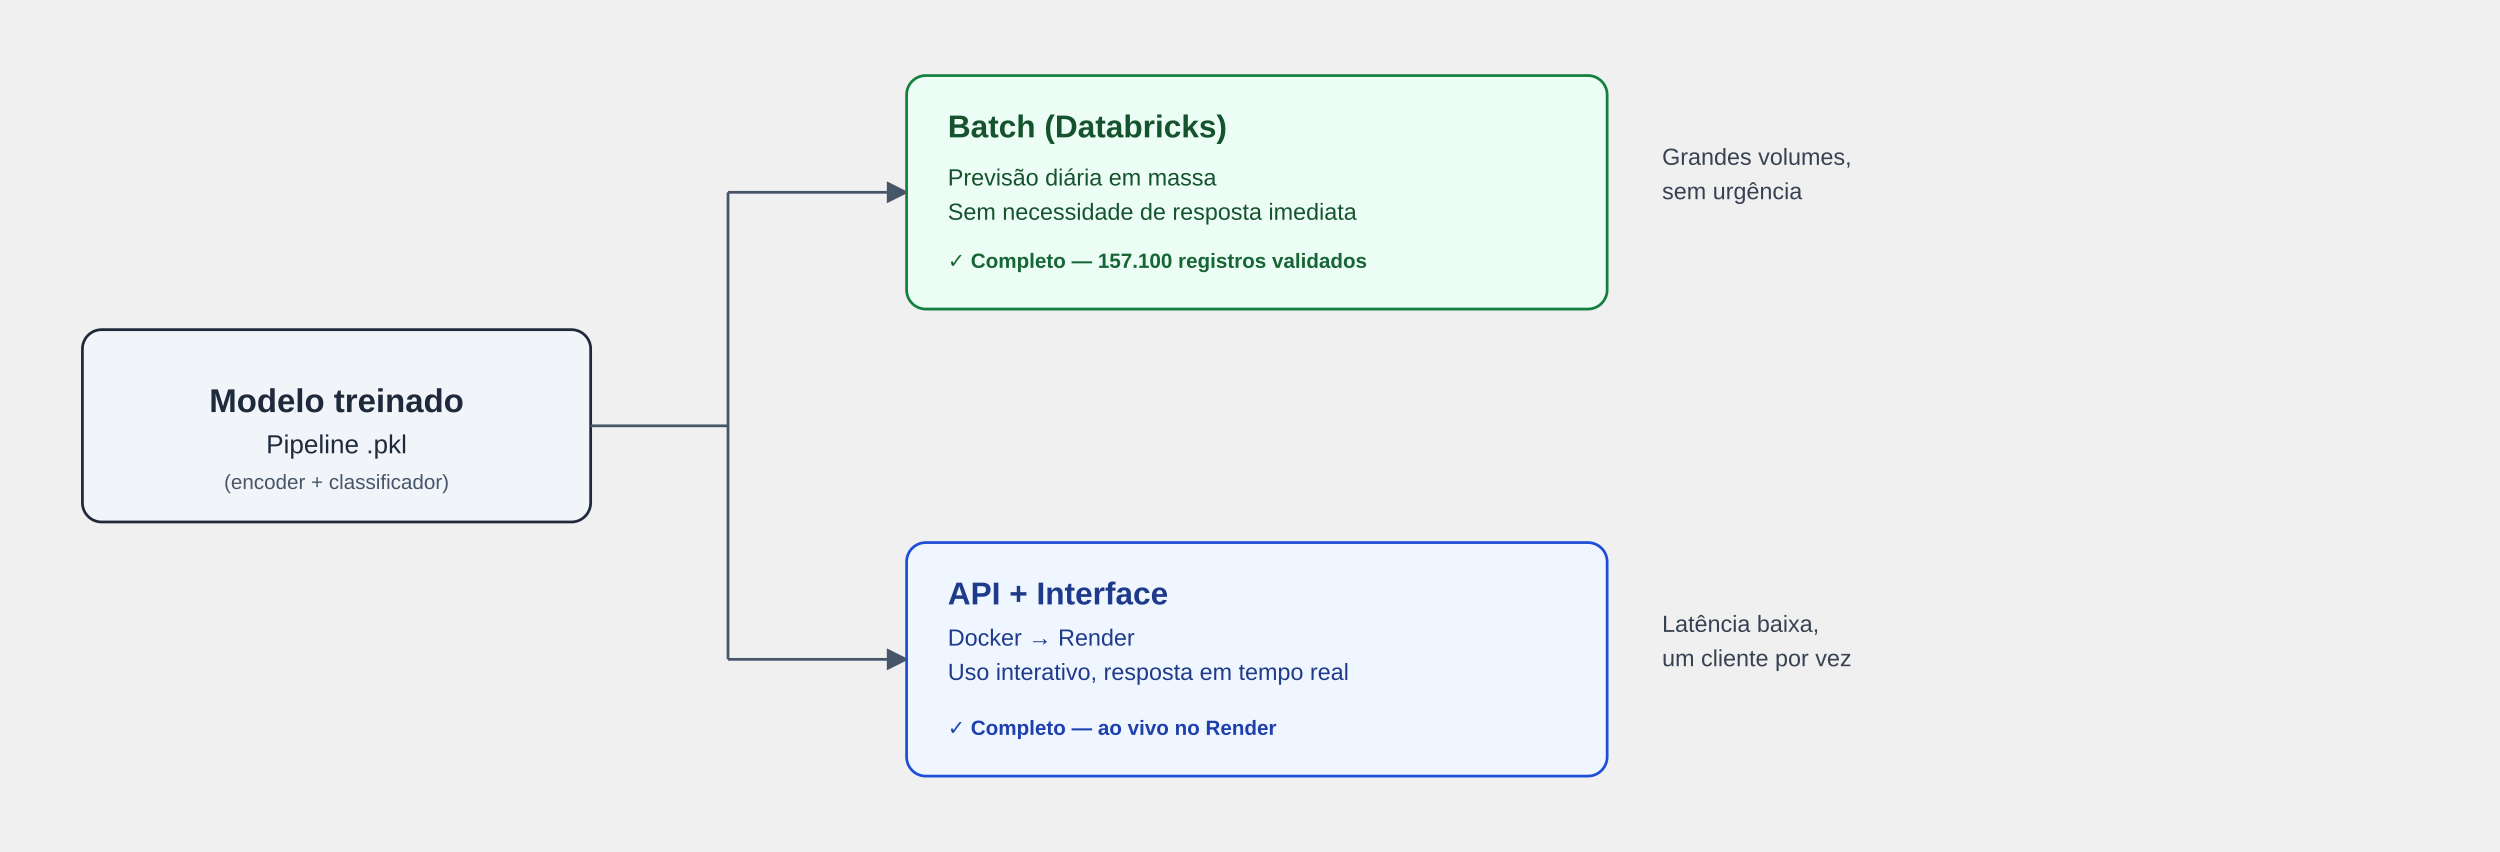
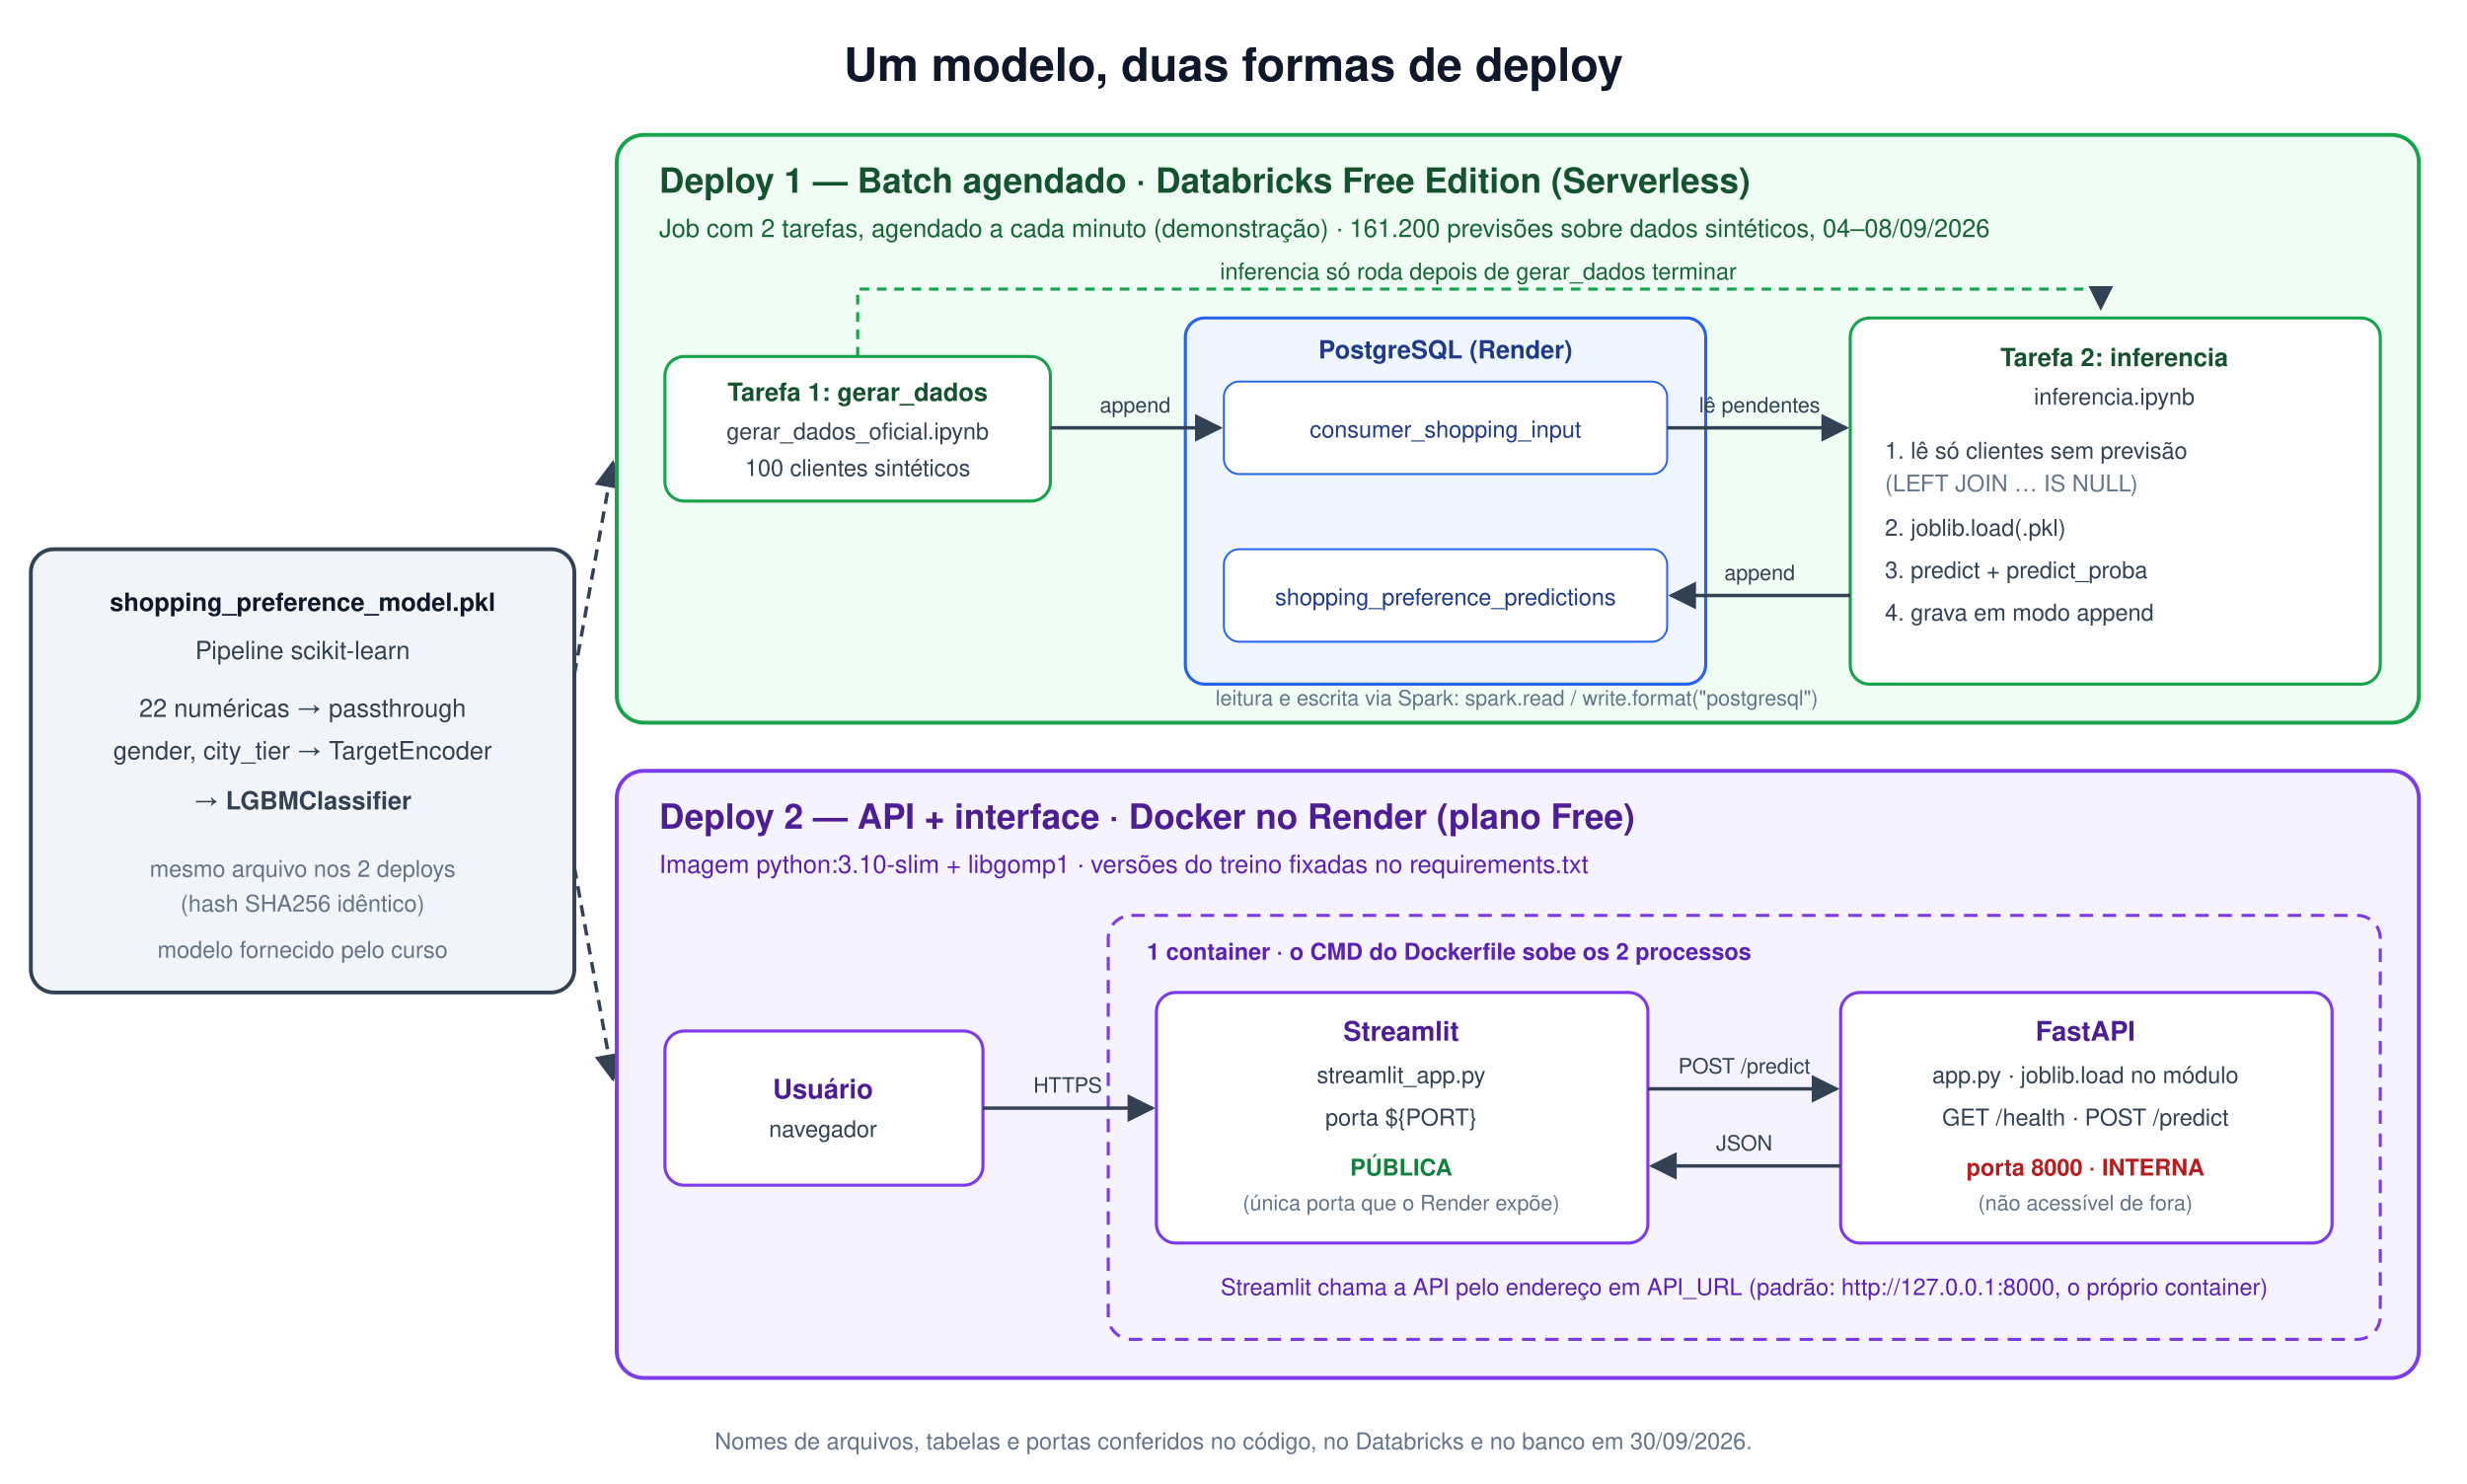
- <svg xmlns="http://www.w3.org/2000/svg" viewBox="0 0 1820 620" font-family="Arial, Helvetica, sans-serif">
+ <svg xmlns="http://www.w3.org/2000/svg" viewBox="0 0 1280 770" font-family="Segoe UI, Helvetica, Arial, sans-serif">
  <defs>
-     <marker id="arrow" viewBox="0 0 10 10" refX="9" refY="5" markerWidth="8" markerHeight="8" orient="auto-start-reverse">
-       <path d="M 0 0 L 10 5 L 0 10 z" fill="#475569" />
+     <marker id="seta" viewBox="0 0 10 10" refX="9" refY="5" markerWidth="8" markerHeight="8" orient="auto-start-reverse">
+       <path d="M0,0 L10,5 L0,10 z" fill="#334155" />
    </marker>
  </defs>
-   <rect x="60" y="240" width="370" height="140" rx="14" fill="#f1f5f9" stroke="#1e293b" stroke-width="2" />
-   <text x="245" y="300" text-anchor="middle" font-size="24" font-weight="bold" fill="#1e293b">Modelo treinado</text>
-   <text x="245" y="330" text-anchor="middle" font-size="19" fill="#1e293b">Pipeline .pkl</text>
-   <text x="245" y="356" text-anchor="middle" font-size="15" fill="#475569">(encoder + classificador)</text>
-   <path d="M 430 310 L 530 310" stroke="#475569" stroke-width="2" fill="none" />
-   <path d="M 530 140 L 530 480" stroke="#475569" stroke-width="2" fill="none" />
-   <path d="M 530 140 L 660 140" stroke="#475569" stroke-width="2" fill="none" marker-end="url(#arrow)" />
-   <path d="M 530 480 L 660 480" stroke="#475569" stroke-width="2" fill="none" marker-end="url(#arrow)" />
-   <rect x="660" y="55" width="510" height="170" rx="14" fill="#ecfdf5" stroke="#15803d" stroke-width="2" />
-   <text x="690" y="100" font-size="23" font-weight="bold" fill="#14532d">Batch (Databricks)</text>
-   <text x="690" y="135" font-size="17" fill="#14532d">Previsão diária em massa</text>
-   <text x="690" y="160" font-size="17" fill="#14532d">Sem necessidade de resposta imediata</text>
-   <text x="690" y="195" font-size="15" fill="#166534" font-weight="bold">✓ Completo — 157.100 registros validados</text>
-   <text x="1210" y="120" font-size="17" fill="#374151">Grandes volumes,</text>
-   <text x="1210" y="145" font-size="17" fill="#374151">sem urgência</text>
-   <rect x="660" y="395" width="510" height="170" rx="14" fill="#eff6ff" stroke="#1d4ed8" stroke-width="2" />
-   <text x="690" y="440" font-size="23" font-weight="bold" fill="#1e3a8a">API + Interface</text>
-   <text x="690" y="470" font-size="17" fill="#1e3a8a">Docker → Render</text>
-   <text x="690" y="495" font-size="17" fill="#1e3a8a">Uso interativo, resposta em tempo real</text>
-   <text x="690" y="535" font-size="15" fill="#1e40af" font-weight="bold">✓ Completo — ao vivo no Render</text>
-   <text x="1210" y="460" font-size="17" fill="#374151">Latência baixa,</text>
-   <text x="1210" y="485" font-size="17" fill="#374151">um cliente por vez</text>
+   <rect width="1280" height="770" fill="#ffffff" />
+   <text x="640" y="42" text-anchor="middle" font-size="24" font-weight="bold" fill="#0f172a">Um modelo, duas formas de deploy</text>
+   <rect x="16" y="285" width="282" height="230" rx="12" fill="#f1f5f9" stroke="#334155" stroke-width="2" />
+   <text x="157" y="317" text-anchor="middle" font-size="13" font-weight="bold" fill="#0f172a">shopping_preference_model.pkl</text>
+   <text x="157" y="342" text-anchor="middle" font-size="13" fill="#334155">Pipeline scikit-learn</text>
+   <text x="157" y="372" text-anchor="middle" font-size="13" fill="#334155">22 numéricas → passthrough</text>
+   <text x="157" y="394" text-anchor="middle" font-size="13" fill="#334155">gender, city_tier → TargetEncoder</text>
+   <text x="157" y="420" text-anchor="middle" font-size="13" font-weight="bold" fill="#334155">→ LGBMClassifier</text>
+   <text x="157" y="455" text-anchor="middle" font-size="12" fill="#64748b">mesmo arquivo nos 2 deploys</text>
+   <text x="157" y="473" text-anchor="middle" font-size="12" fill="#64748b">(hash SHA256 idêntico)</text>
+   <text x="157" y="497" text-anchor="middle" font-size="12" fill="#64748b">modelo fornecido pelo curso</text>
+   <path d="M298,350 L318,240" stroke="#334155" stroke-width="1.8" stroke-dasharray="6 4" fill="none" marker-end="url(#seta)" />
+   <path d="M298,450 L318,560" stroke="#334155" stroke-width="1.8" stroke-dasharray="6 4" fill="none" marker-end="url(#seta)" />
+   <rect x="320" y="70" width="935" height="305" rx="14" fill="#f0fdf4" stroke="#16a34a" stroke-width="2" />
+   <text x="342" y="100" font-size="18" font-weight="bold" fill="#14532d">Deploy 1 — Batch agendado · Databricks Free Edition (Serverless)</text>
+   <text x="342" y="123" font-size="13" fill="#166534">Job com 2 tarefas, agendado a cada minuto (demonstração) · 161.200 previsões sobre dados sintéticos, 04–08/09/2026</text>
+   <path d="M445,185 V150 H1090 V160" stroke="#16a34a" stroke-width="1.6" stroke-dasharray="5 4" fill="none" marker-end="url(#seta)" />
+   <text x="767" y="145" text-anchor="middle" font-size="12" fill="#166534">inferencia só roda depois de gerar_dados terminar</text>
+   <rect x="345" y="185" width="200" height="75" rx="10" fill="#ffffff" stroke="#16a34a" stroke-width="1.6" />
+   <text x="445" y="208" text-anchor="middle" font-size="13" font-weight="bold" fill="#14532d">Tarefa 1: gerar_dados</text>
+   <text x="445" y="228" text-anchor="middle" font-size="12" fill="#334155">gerar_dados_oficial.ipynb</text>
+   <text x="445" y="247" text-anchor="middle" font-size="12" fill="#334155">100 clientes sintéticos</text>
+   <rect x="615" y="165" width="270" height="190" rx="10" fill="#eff6ff" stroke="#2563eb" stroke-width="1.6" />
+   <text x="750" y="186" text-anchor="middle" font-size="13" font-weight="bold" fill="#1e3a8a">PostgreSQL (Render)</text>
+   <rect x="635" y="198" width="230" height="48" rx="8" fill="#ffffff" stroke="#2563eb" />
+   <text x="750" y="227" text-anchor="middle" font-size="12" fill="#1e3a8a">consumer_shopping_input</text>
+   <rect x="635" y="285" width="230" height="48" rx="8" fill="#ffffff" stroke="#2563eb" />
+   <text x="750" y="314" text-anchor="middle" font-size="12" fill="#1e3a8a">shopping_preference_predictions</text>
+   <rect x="960" y="165" width="275" height="190" rx="10" fill="#ffffff" stroke="#16a34a" stroke-width="1.6" />
+   <text x="1097" y="190" text-anchor="middle" font-size="13" font-weight="bold" fill="#14532d">Tarefa 2: inferencia</text>
+   <text x="1097" y="210" text-anchor="middle" font-size="12" fill="#334155">inferencia.ipynb</text>
+   <text x="978" y="238" font-size="12" fill="#334155">1. lê só clientes sem previsão</text>
+   <text x="978" y="255" font-size="12" fill="#64748b">    (LEFT JOIN … IS NULL)</text>
+   <text x="978" y="278" font-size="12" fill="#334155">2. joblib.load(.pkl)</text>
+   <text x="978" y="300" font-size="12" fill="#334155">3. predict + predict_proba</text>
+   <text x="978" y="322" font-size="12" fill="#334155">4. grava em modo append</text>
+   <path d="M545,222 L633,222" stroke="#334155" stroke-width="1.8" fill="none" marker-end="url(#seta)" />
+   <text x="589" y="214" text-anchor="middle" font-size="11" fill="#334155">append</text>
+   <path d="M865,222 L958,222" stroke="#334155" stroke-width="1.8" fill="none" marker-end="url(#seta)" />
+   <text x="913" y="214" text-anchor="middle" font-size="11" fill="#334155">lê pendentes</text>
+   <path d="M960,309 L867,309" stroke="#334155" stroke-width="1.8" fill="none" marker-end="url(#seta)" />
+   <text x="913" y="301" text-anchor="middle" font-size="11" fill="#334155">append</text>
+   <text x="787" y="366" text-anchor="middle" font-size="11" fill="#64748b">leitura e escrita via Spark: spark.read / write.format("postgresql")</text>
+   <rect x="320" y="400" width="935" height="315" rx="14" fill="#f5f3ff" stroke="#7c3aed" stroke-width="2" />
+   <text x="342" y="430" font-size="18" font-weight="bold" fill="#4c1d95">Deploy 2 — API + interface · Docker no Render (plano Free)</text>
+   <text x="342" y="453" font-size="13" fill="#5b21b6">Imagem python:3.10-slim + libgomp1 · versões do treino fixadas no requirements.txt</text>
+   <rect x="345" y="535" width="165" height="80" rx="10" fill="#ffffff" stroke="#7c3aed" stroke-width="1.6" />
+   <text x="427" y="570" text-anchor="middle" font-size="14" font-weight="bold" fill="#4c1d95">Usuário</text>
+   <text x="427" y="590" text-anchor="middle" font-size="12" fill="#334155">navegador</text>
+   <rect x="575" y="475" width="660" height="220" rx="12" fill="none" stroke="#7c3aed" stroke-width="1.6" stroke-dasharray="7 5" />
+   <text x="595" y="498" font-size="12" font-weight="bold" fill="#5b21b6">1 container · o CMD do Dockerfile sobe os 2 processos</text>
+   <rect x="600" y="515" width="255" height="130" rx="10" fill="#ffffff" stroke="#7c3aed" stroke-width="1.6" />
+   <text x="727" y="540" text-anchor="middle" font-size="14" font-weight="bold" fill="#4c1d95">Streamlit</text>
+   <text x="727" y="562" text-anchor="middle" font-size="12" fill="#334155">streamlit_app.py</text>
+   <text x="727" y="584" text-anchor="middle" font-size="12" fill="#334155">porta ${PORT}</text>
+   <text x="727" y="610" text-anchor="middle" font-size="12" font-weight="bold" fill="#15803d">PÚBLICA</text>
+   <text x="727" y="628" text-anchor="middle" font-size="11" fill="#64748b">(única porta que o Render expõe)</text>
+   <rect x="955" y="515" width="255" height="130" rx="10" fill="#ffffff" stroke="#7c3aed" stroke-width="1.6" />
+   <text x="1082" y="540" text-anchor="middle" font-size="14" font-weight="bold" fill="#4c1d95">FastAPI</text>
+   <text x="1082" y="562" text-anchor="middle" font-size="12" fill="#334155">app.py · joblib.load no módulo</text>
+   <text x="1082" y="584" text-anchor="middle" font-size="12" fill="#334155">GET /health · POST /predict</text>
+   <text x="1082" y="610" text-anchor="middle" font-size="12" font-weight="bold" fill="#b91c1c">porta 8000 · INTERNA</text>
+   <text x="1082" y="628" text-anchor="middle" font-size="11" fill="#64748b">(não acessível de fora)</text>
+   <path d="M510,575 L598,575" stroke="#334155" stroke-width="1.8" fill="none" marker-end="url(#seta)" />
+   <text x="554" y="567" text-anchor="middle" font-size="11" fill="#334155">HTTPS</text>
+   <path d="M855,565 L953,565" stroke="#334155" stroke-width="1.8" fill="none" marker-end="url(#seta)" />
+   <text x="905" y="557" text-anchor="middle" font-size="11" fill="#334155">POST /predict</text>
+   <path d="M955,605 L857,605" stroke="#334155" stroke-width="1.8" fill="none" marker-end="url(#seta)" />
+   <text x="905" y="597" text-anchor="middle" font-size="11" fill="#334155">JSON</text>
+   <text x="905" y="672" text-anchor="middle" font-size="12" fill="#5b21b6">Streamlit chama a API pelo endereço em API_URL (padrão: http://127.0.0.1:8000, o próprio container)</text>
+   <text x="640" y="752" text-anchor="middle" font-size="12" fill="#64748b">Nomes de arquivos, tabelas e portas conferidos no código, no Databricks e no banco em 30/09/2026.</text>
</svg>
